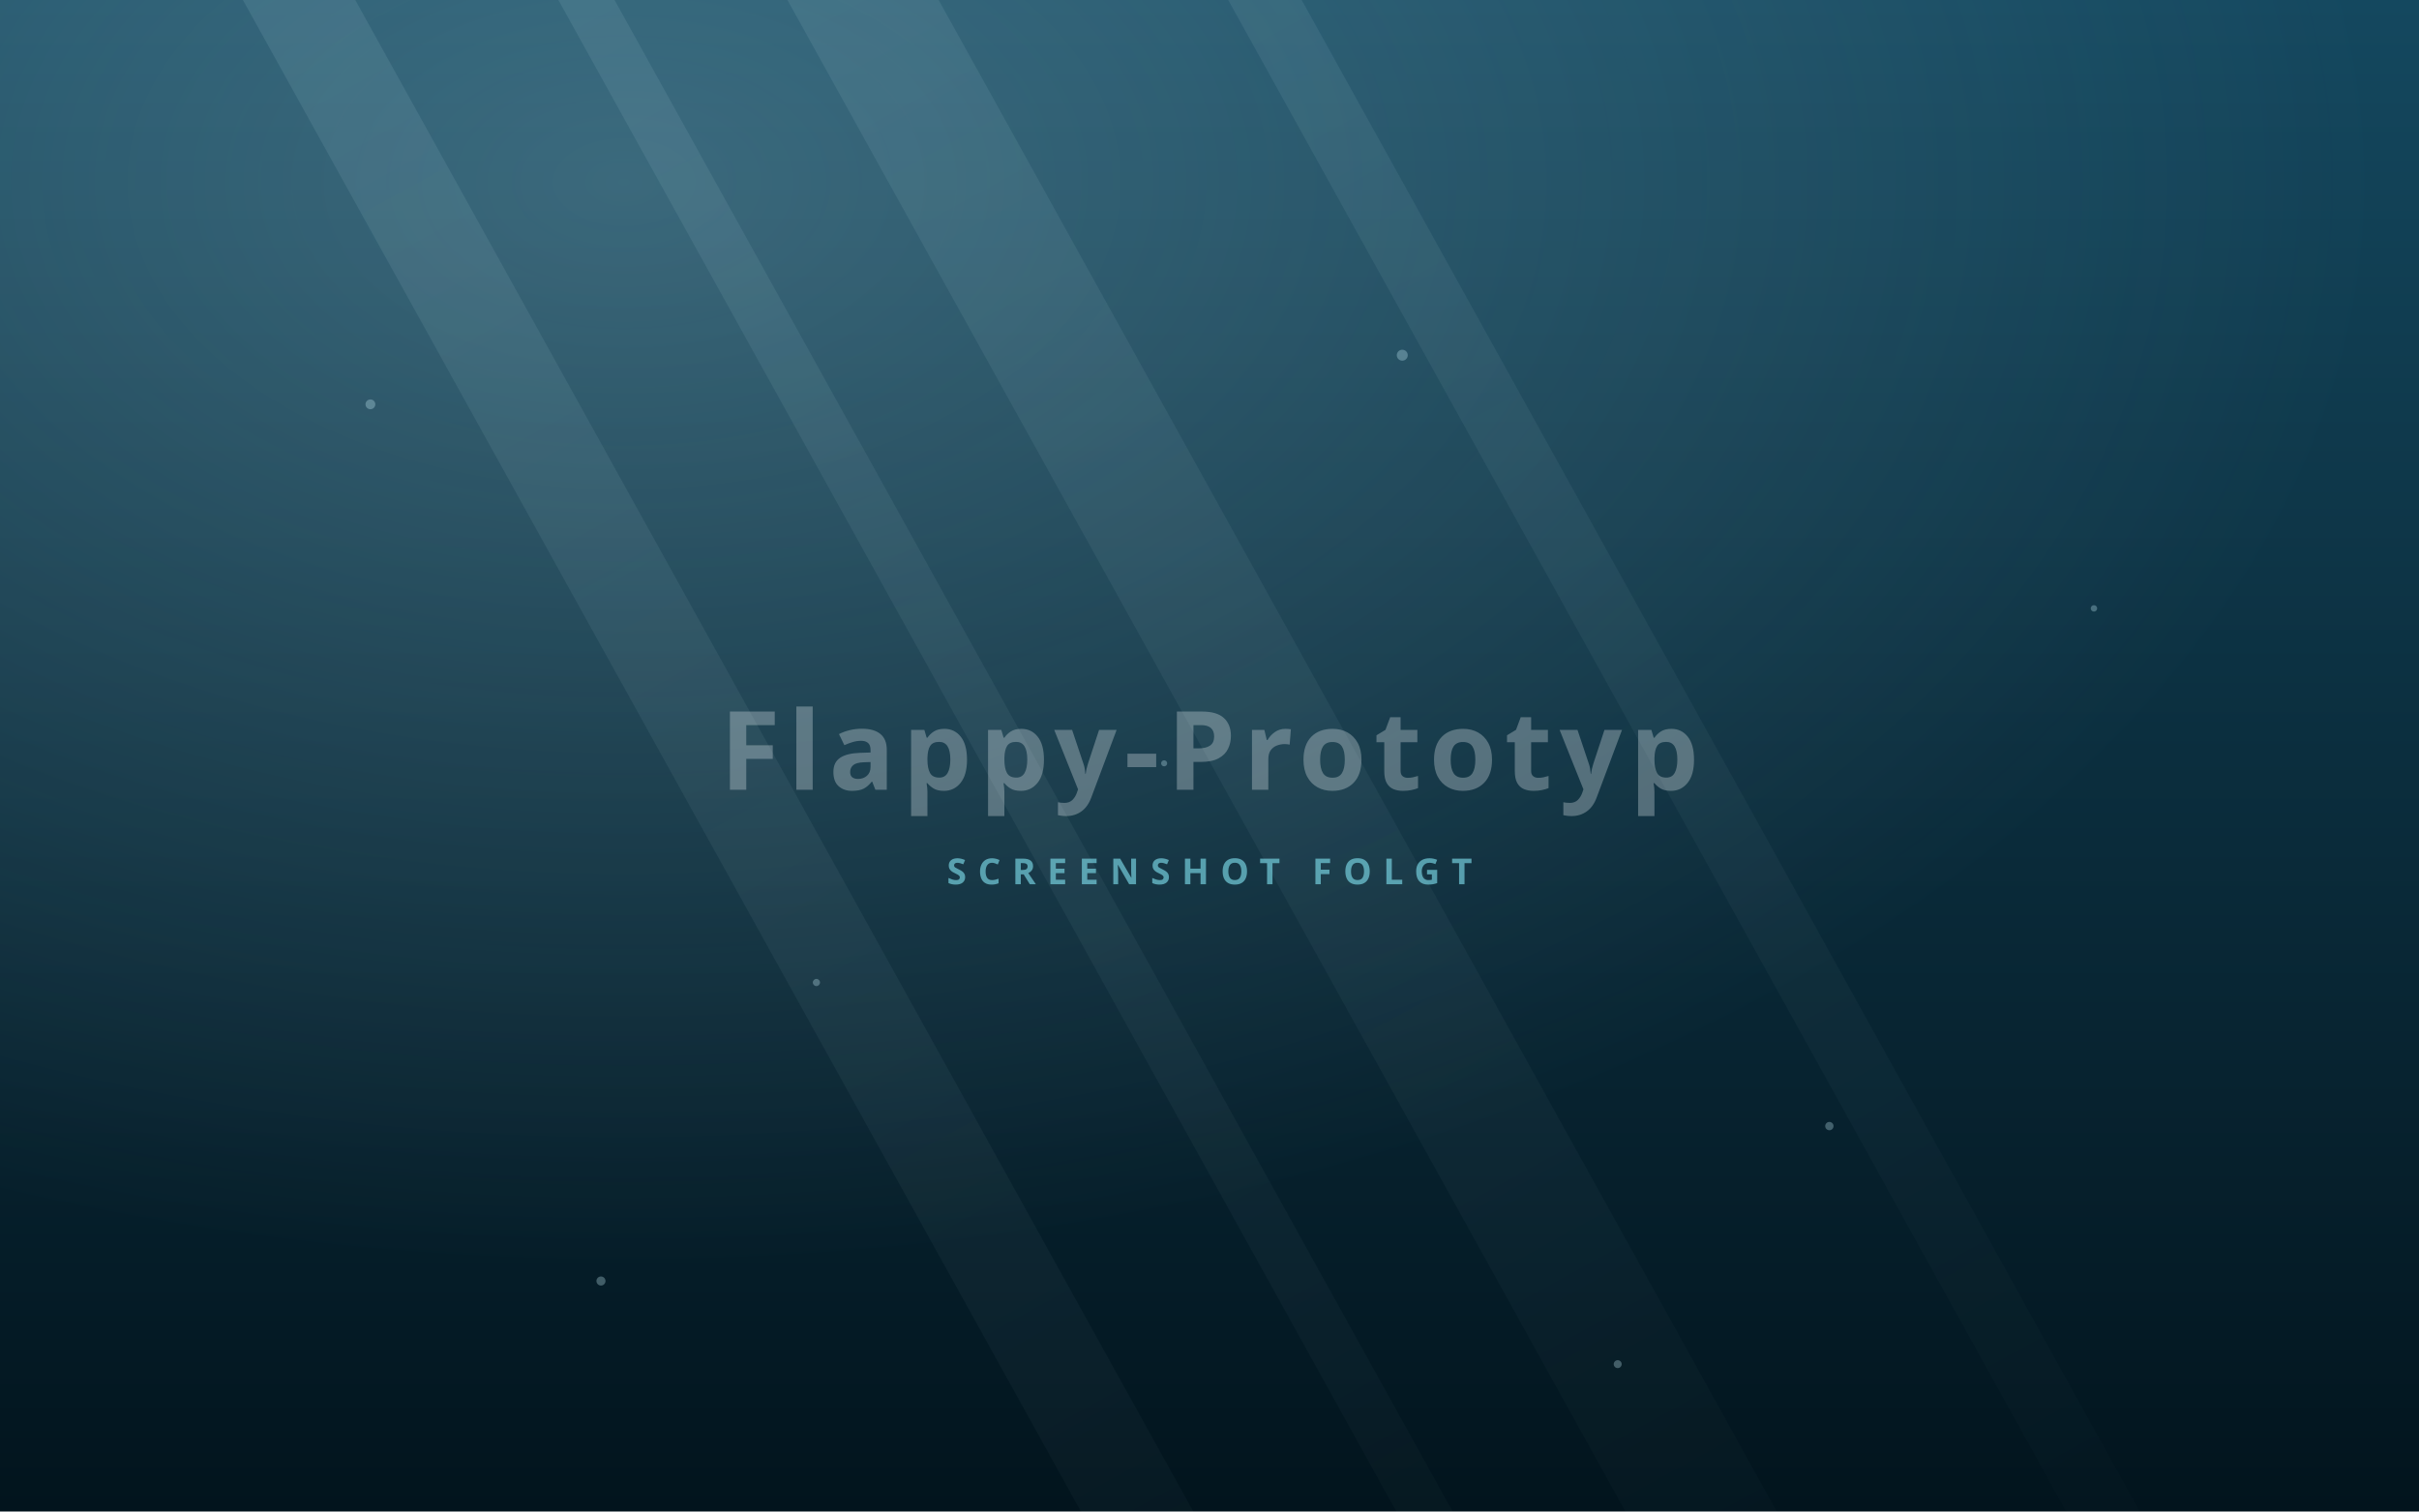
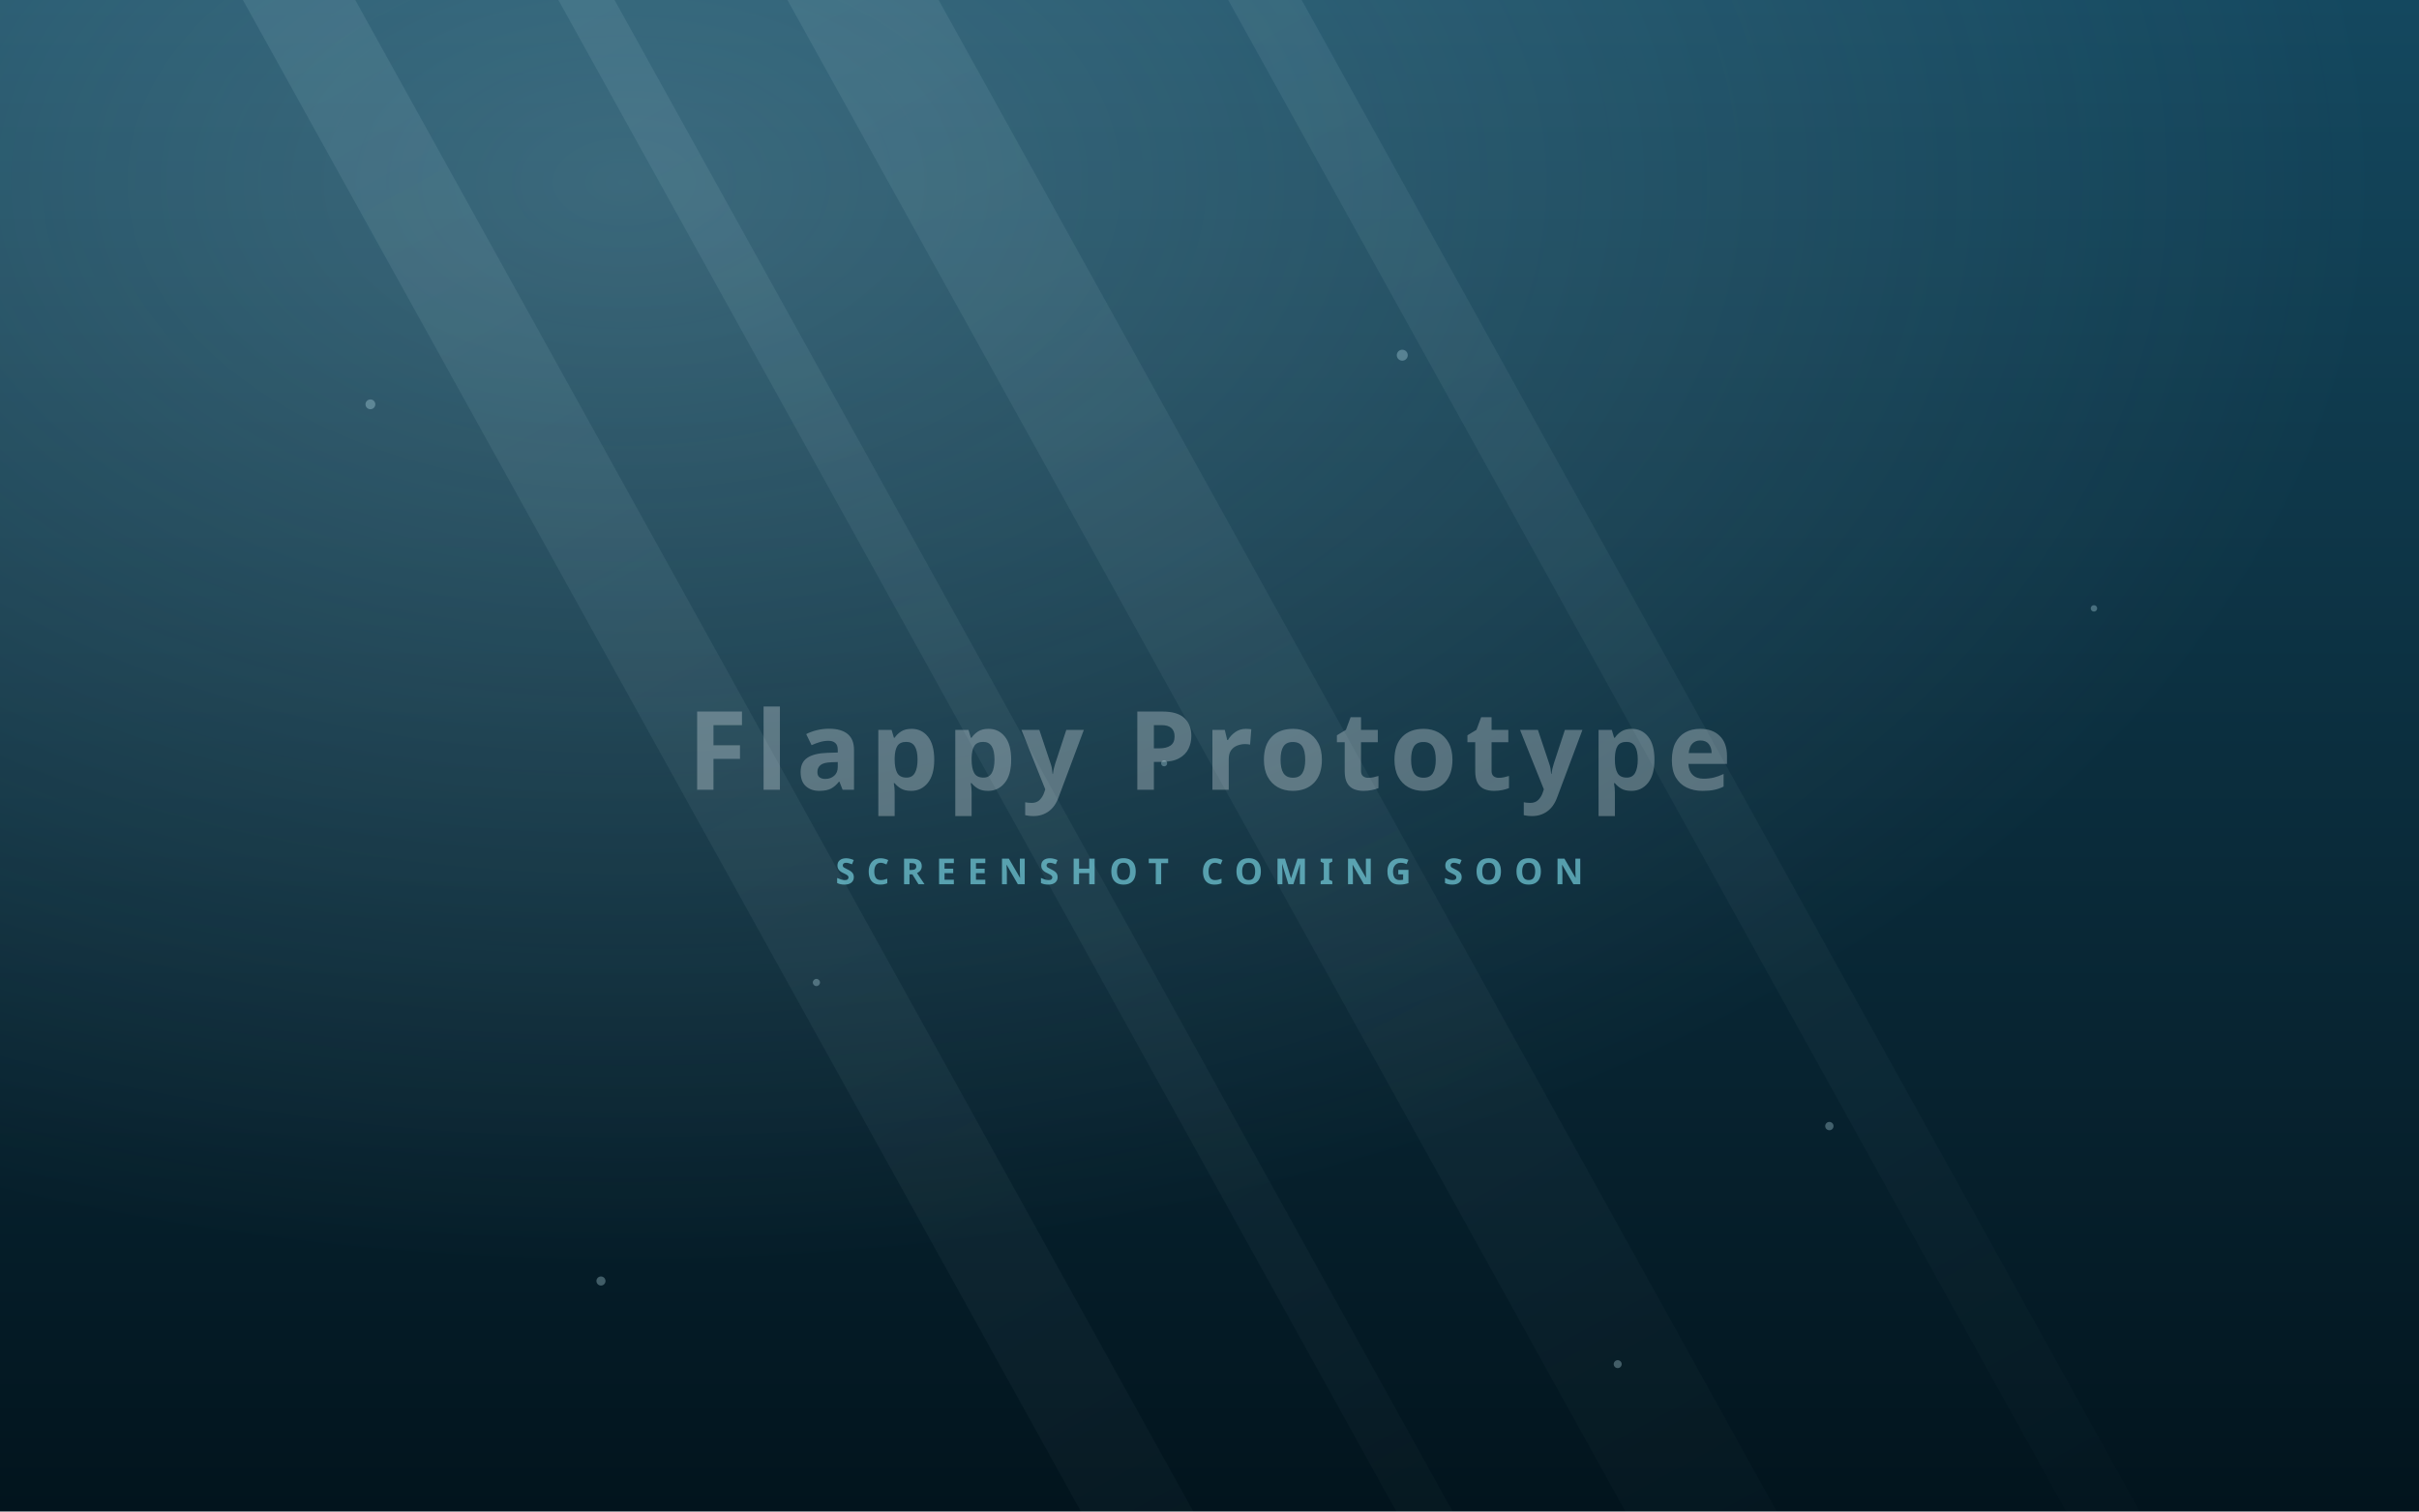
- <svg xmlns="http://www.w3.org/2000/svg" viewBox="0 0 1280 800" width="1280" height="800" role="img" aria-label="Platzhalter">
+ <svg xmlns="http://www.w3.org/2000/svg" viewBox="0 0 1280 800" width="1280" height="800" role="img" aria-label="Placeholder">
  <defs>
    <linearGradient id="deep" x1="0" y1="0" x2="0" y2="1">
      <stop offset="0" stop-color="#14485F" />
      <stop offset="1" stop-color="#02141D" />
    </linearGradient>
    <radialGradient id="glow" cx="26%" cy="12%" r="72%">
      <stop offset="0" stop-color="#CEF4FF" stop-opacity=".22" />
      <stop offset="1" stop-color="#CEF4FF" stop-opacity="0" />
    </radialGradient>
    <linearGradient id="shaft" x1="0" y1="0" x2="0" y2="1">
      <stop offset="0" stop-color="#D6F8FF" stop-opacity=".20" />
      <stop offset="1" stop-color="#D6F8FF" stop-opacity="0" />
    </linearGradient>
  </defs>
  <rect width="1280" height="800" fill="url(#deep)" />
  <rect width="1280" height="800" fill="url(#glow)" />
  <g transform="rotate(-29 220 0)" opacity=".55">
    <rect x="140" y="-260" width="52" height="1500" fill="url(#shaft)" />
    <rect x="286" y="-260" width="26" height="1500" fill="url(#shaft)" />
    <rect x="392" y="-260" width="70" height="1500" fill="url(#shaft)" />
    <rect x="596" y="-260" width="34" height="1500" fill="url(#shaft)" />
  </g>
  <g fill="#CEF4FF" opacity=".30">
    <circle cx="196" cy="214" r="2.6" />
    <circle cx="432" cy="520" r="1.9" />
    <circle cx="742" cy="188" r="2.9" />
    <circle cx="968" cy="596" r="2.2" />
    <circle cx="1108" cy="322" r="1.7" />
    <circle cx="318" cy="678" r="2.4" />
    <circle cx="616" cy="404" r="1.6" />
    <circle cx="856" cy="722" r="2.1" />
  </g>
-   <text x="640" y="418" text-anchor="middle" font-family="Manrope, Segoe UI, sans-serif" font-size="58" font-weight="700" fill="#EDF3F9" fill-opacity=".30" letter-spacing="4">Flappy-Prototyp</text>
-   <text x="640" y="468" text-anchor="middle" font-family="Manrope, Segoe UI, sans-serif" font-size="19" font-weight="600" fill="#7FE0EE" fill-opacity=".62" letter-spacing="6">SCREENSHOT FOLGT</text>
+   <text x="640" y="418" text-anchor="middle" font-family="Manrope, Segoe UI, sans-serif" font-size="58" font-weight="700" fill="#EDF3F9" fill-opacity=".30" letter-spacing="4">Flappy Prototype</text>
+   <text x="640" y="468" text-anchor="middle" font-family="Manrope, Segoe UI, sans-serif" font-size="19" font-weight="600" fill="#7FE0EE" fill-opacity=".62" letter-spacing="6">SCREENSHOT COMING SOON</text>
</svg>
